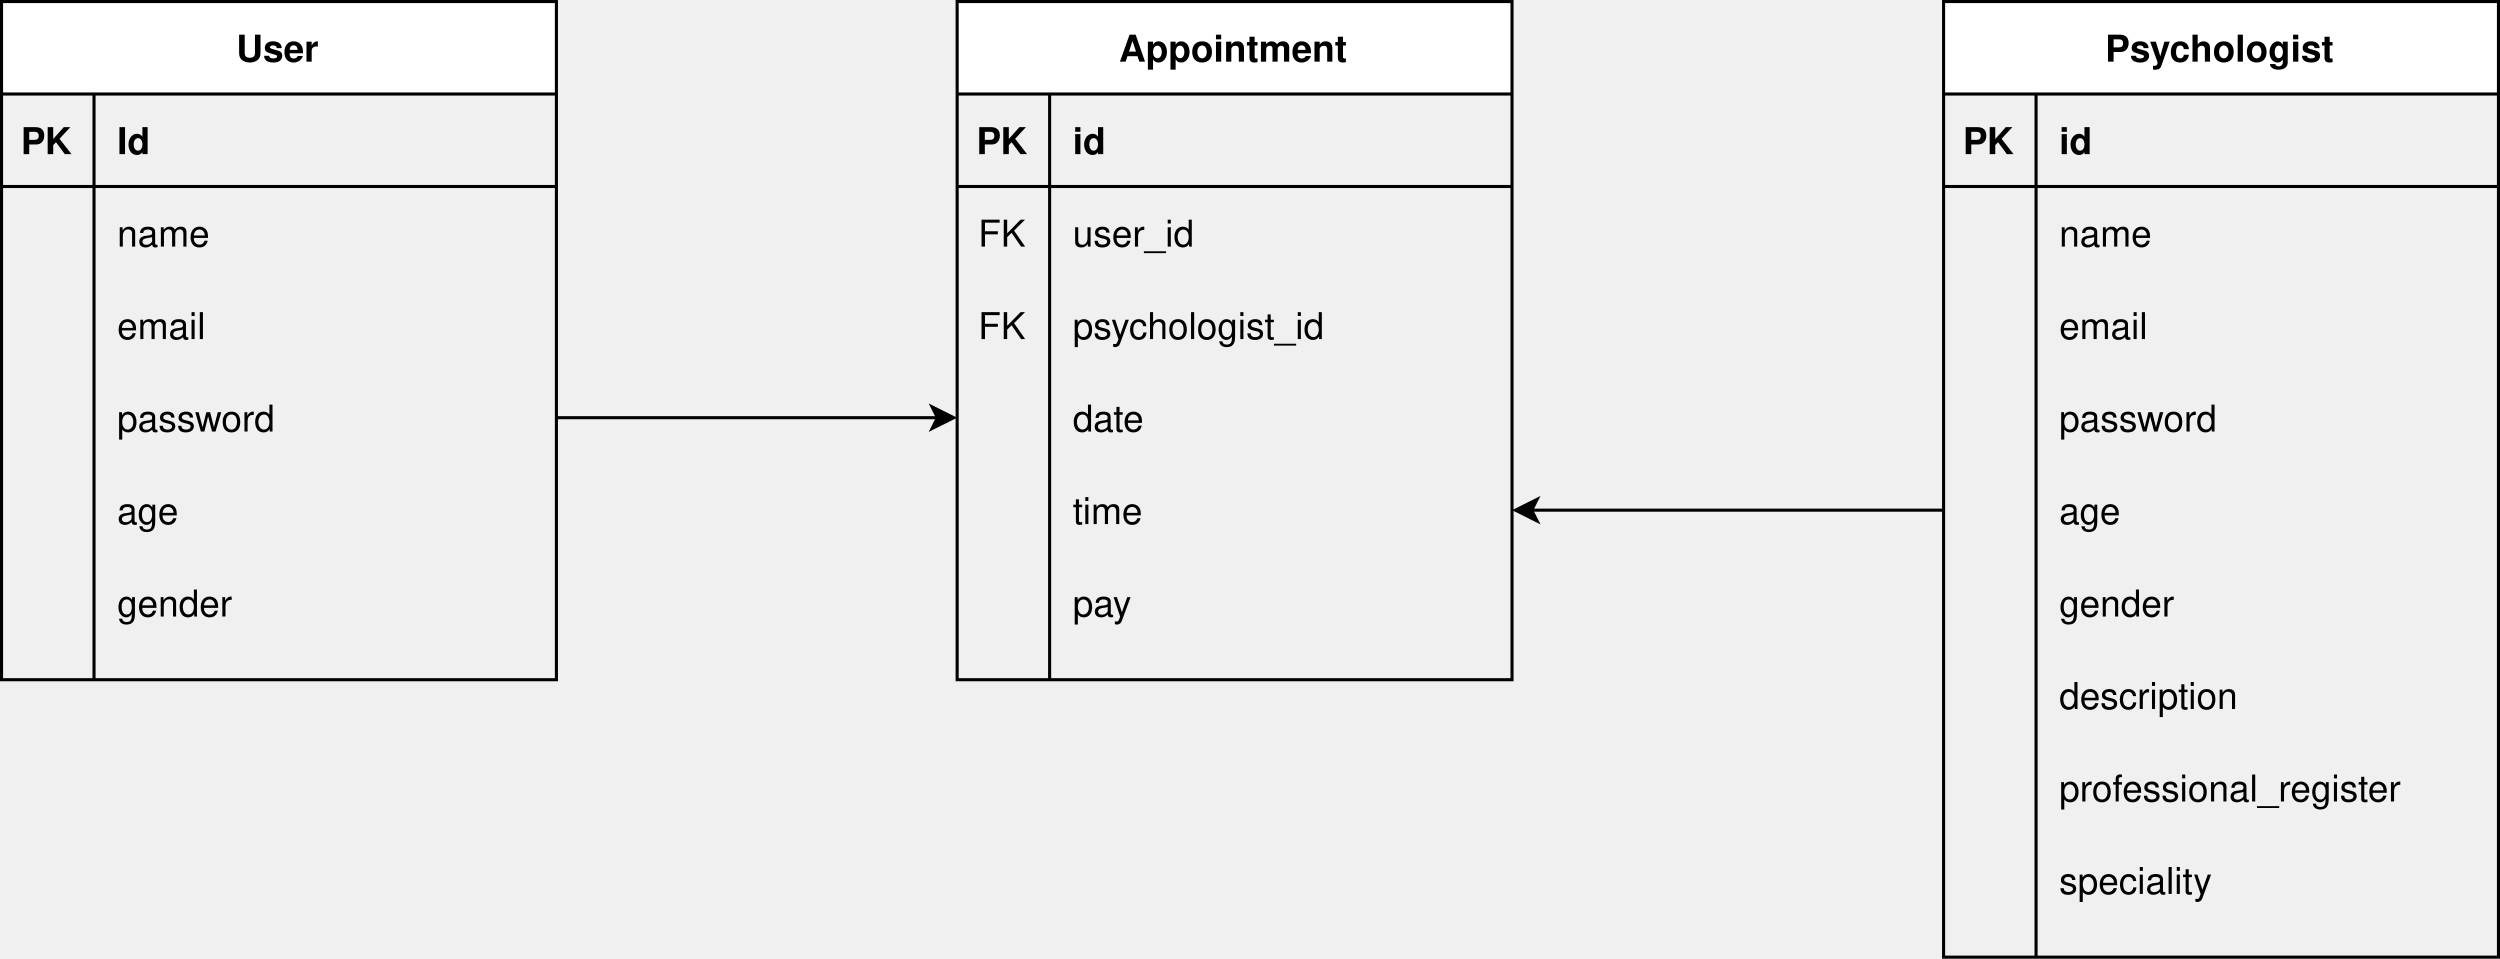
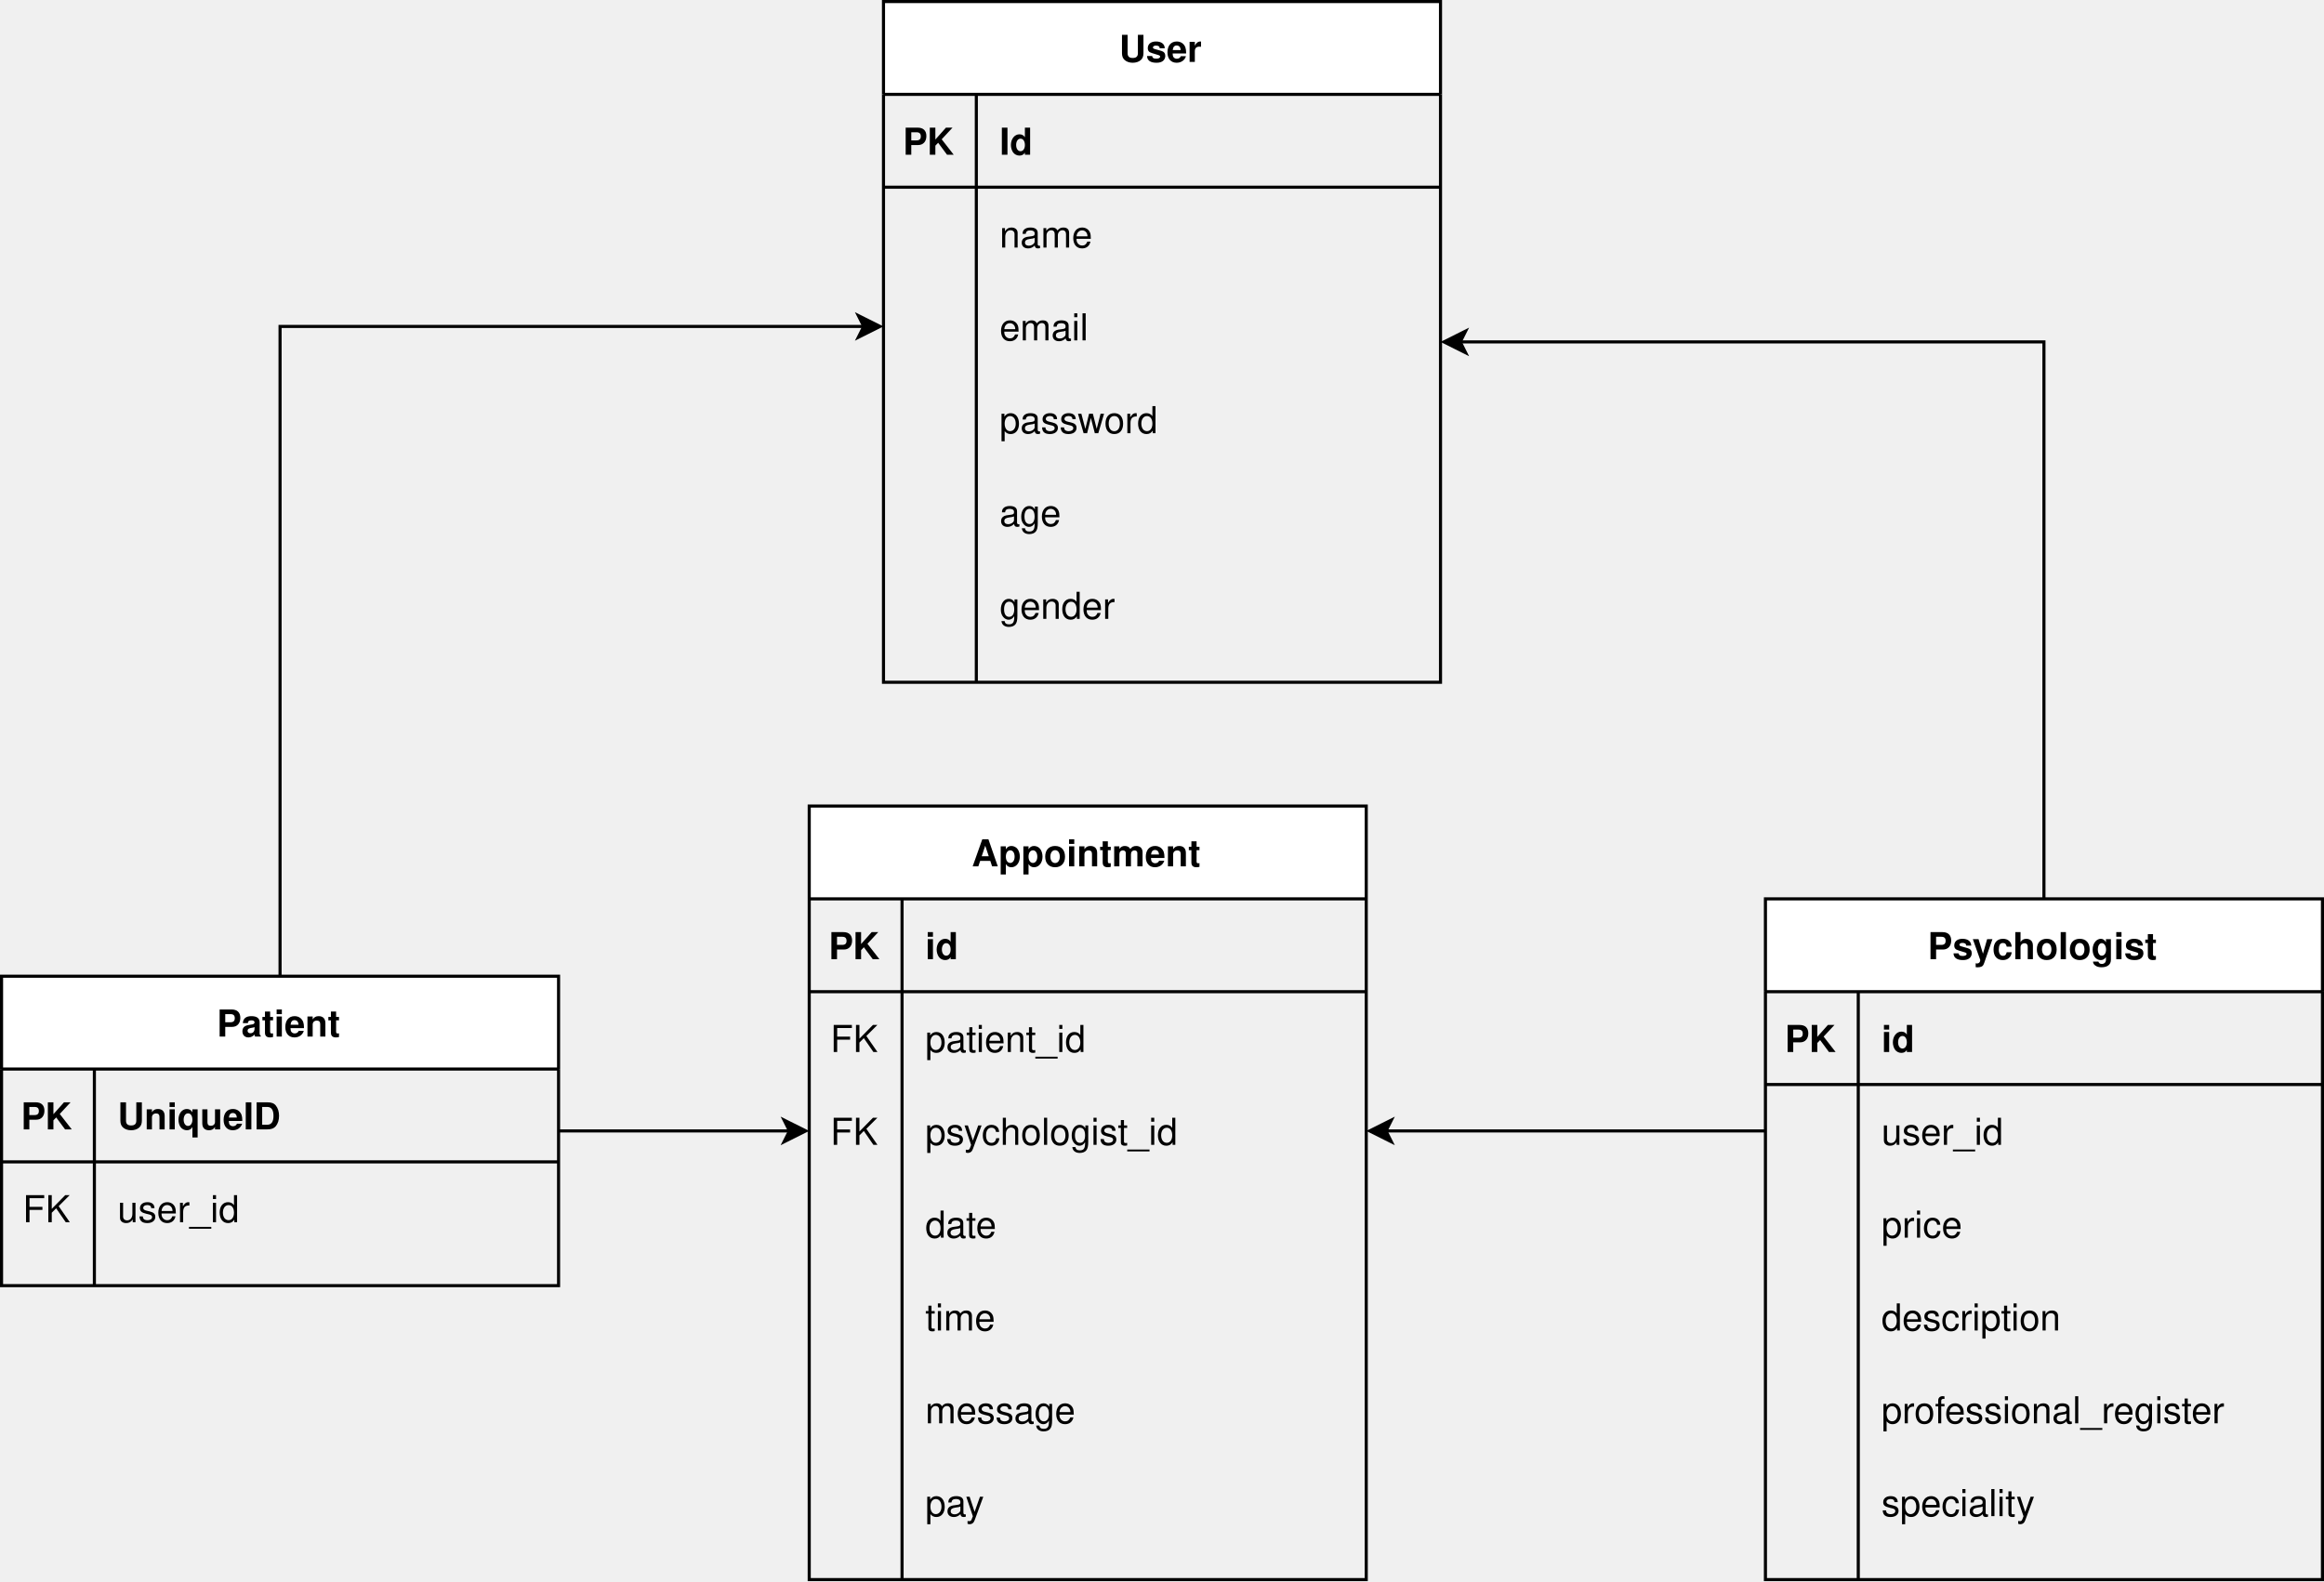
- <svg xmlns="http://www.w3.org/2000/svg" version="1.1" width="811px" height="311px" viewBox="-0.5 -0.5 811 311" content="&lt;mxfile host=&quot;app.diagrams.net&quot; modified=&quot;2021-08-06T04:29:39.305Z&quot; agent=&quot;5.0 (Windows)&quot; etag=&quot;AM9D5xJvqRfguxhMl-sj&quot; version=&quot;14.8.4&quot; type=&quot;device&quot;&gt;&lt;diagram id=&quot;hqQDgNUDAssg7U1no7y0&quot; name=&quot;Page-1&quot;&gt;7Z1rb6M4FIZ/TT7uKOHW9OMm7cxeuqtququ9fKk84IBXgJFxmmR+/dpg5+ZJC0OIHRepUuMTcOG85mn6HtsdufNs/YmAIvkNRzAdOeNoPXLvRo4zCQKHfeORTR25mY7rQExQVIf2Ak/oKxRnyugSRbAUsTpEMU4pKg6DIc5zGNKDGCAErw4PW+A0OggUIIZK4CkEqRr9C0U0qaNTf7yL/wRRnMifPBmLdzIgDxaBMgERXu2F3PuROycY0/pVtp7DlCfvMC8fT7y7vTACc9rkhOntL+Hz8yP+mv+bxeH45XcvXv0genkB6VLc8J8lJOKC6UZmgV17wV9S8IWHZiUFhAqx3DELsPRTgHJ2qns3qdppCooSVYfXkQSl0QPY4CWVHcnWbIHWMPpca8WPZbI9sM54k3e+YJ0/iYvhb4MUxTl7HbI75z9xRmDJruUBlFQcoeZG3igkFK73QiJXnyDOICUbdsj6cACKcSuH7Wo3CCYyluwNgK3cQAy8eNvzThv2QsjTQipHkeqkTOzGKQLpZ/ZAgDyuFDsUhGc1Irj4A5AYUhEoMOL5vH9hSdumHqXpHKeY65rjnPdEcSHeTOFCnvsFU4ozKZ9Ix7bTKhX+jH2x5MzHH/yRzy53ztqTXZt98cMJneO8pISNJt4HZKKuIBf2G6K+OqTfVlpI6zaU1u1LWVdR9vHXdtpW7AM7bVvLNj6S7fiRwyydi7TCV4KiCObN9XAa67EngHvJ/HtK/n+ONOdfIq4+dlYWIER5/FCfGRwJ5F9KoPXpB8a/pGD+VaDwWNMrQGGgG4VBR2XP/iDCCMn+OnLQbyyGLg7eKMnPQQZNJ+FFJDGFfNOBfP2Q71Y3+W7tJd+0sRi6yCf/2NvLPswASi1mX3NRTGHfRDUrBvidBX4TRzf9Jl3dDYPxN2muhzb+qRZEAcpyhYnxfwhfRhhjGKh6FQMDz8NAXzsDu9oaJjPQa6yHNgaq3gOvDVmMv+aaGIM/1aIY8Hce/DUtcPWnbVdvw2T83TTWQxv+VAMihnn0SjHYAgI2l8UUAjqqU/FYbsKEpThGjBCnxHpHlfvA+77SvTvpTbTrcC701+63o/t6ivdSSlur9+abF45qXiDjbYtz1u+vz8ZwBhujLyBqL+E7FtsYjvk2hqPaGJZX8VuIYgz/Bh+jL/5pL+Q7FvsYjvk+hqP6GLaX8luoYgoAZccDAM8OQP3FfLer3WEwAd3meugioKs6Eu+gmN9CGGMgqBoXAwTPBEHt1Xy3q8VhMgTdxnpog6DqQthdzW+hiTH867raY+DfSf5pL+e7XS0Ok/kXNNZDG/9UF8L6cn4LWYxBYNdlHwMCTyFwu4JfGwLlPAQrEXjbWA9ty7pVGyKCZUhQQRHObeZgc21M4aCnehYDB8/EQU87B7v6HAZzcDtwDeag6kQUBC9gWTIMgvSZQD5z0OpPhi1UMoaIwyYXvRHxRjsRLd7nwjN/owtP9SbKAoYsy4hubMbg9W144ak+xo9FBZmM3+sprd7RdHdXAtCYneq86zA19E9395pvwmDKdHf58Fs63d0z39bwVVvjXU13byGRKb/E/MHd6AuI2qe7+6q58VE3EM+4aZ359oav2hvLEpJn86F4GV2MgeBgaPQFQe1z3n3Vz7AJguY7Gr7qaBR7y8Ith+H12Rr+sJFnXzDUP//dt3gvT9/8zTwD1aKIALV57mcLUUwBYDCsAO8NgNrnvgcWLwEPzF8CHqifximyegl4C1GMAeCwBLw3AGqf/B5YvAY8MH8NeKB+AC+AzYX9FpoYwz/1iYBRDGWRiHEjwTGfn3a/i84IXuYRjERGd8c84EoKPrL/g5RuRMUfLClmoYRm6eiNenuJlySEr1yv3CyaX+SrCSYwBRS9wIPuv5U+ceojJ+qeMEflfEduCyy7oBXjxVlHImwvo4Murg5dmBxk8/d+4x/e2QdfNu/WEmRVayNa36+nXC9H5a/Mtz5bnE/4E88Na+7+G2Qt5+5/arr3/wM=&lt;/diagram&gt;&lt;/mxfile&gt;">
+ <svg xmlns="http://www.w3.org/2000/svg" version="1.1" width="751px" height="511px" viewBox="-0.5 -0.5 751 511" content="&lt;mxfile host=&quot;app.diagrams.net&quot; modified=&quot;2021-08-07T00:46:29.274Z&quot; agent=&quot;5.0 (Windows)&quot; etag=&quot;QltWpTQKHLBDP0qioeiA&quot; version=&quot;14.9.4&quot; type=&quot;device&quot;&gt;&lt;diagram id=&quot;hqQDgNUDAssg7U1no7y0&quot; name=&quot;Page-1&quot;&gt;7V1tc9o4EP41fLwO4JeQjw1J38LdME061/ZLRrWFUcdYPlkE6K8/CVs2IAMGbCQ7nslM0NoS0j7Sg7S7XneM4Wz5kYBw+jd2od/pd91lx7jv9Ps92+6zf1yyiiU3g24s8AhyY9GG4An9gUlNIZ0jF0aJLBZRjH2Kwm2hg4MAOnRLBgjBi+3bJth3twQh8KAkeHKAL0v/RS6dxtKB1c3knyDypuKbe93kygyImxNBNAUuXmyIjIeOMSQY0/jTbDmEPlfetl4+7LmadozAgBapMLj94ry8jPGf4OfMc7qv/5je4q+klVfgz5MBf4sgSTpMV0ILrO8h/0jBLy66iyggNAHL6DIBUz8FKGBVjfveuuz7IIzQ+vZYMkW+OwIrPKeiIVG6m6AldL/GWPF7GWwj1hgv8sYnrPGnpDP8MvCRF7DPDhs5/8Y7AiPWlxGIaHKHrBsxUEgoXG6IEl19hHgGKVmxW5KrhmnFVVaiHBcX2Szoibk83ZgBKd4gmXle2nQGDvuQ4HMCVn0Jq704sZFTBPyvbEWAwFtDto0IV6tLcPgMiAdpIggx4gp9eGVaS3WPfH+IfcyBDXDAW6I4TC76cCLq/sKU4pnAL1FH2uhaFdYd+2PKGXbfWR2LdXfIyr2szP747YQOcRBRwqYTbwMyVBeQI5uD6sE5fRxqAW23GLRGVcgaErLjx9OwXZMfyLA9GbbuDmy7aw4zdU78NX9NkevCoDge/cJ4bABgXFP/pqT/z65i/QuOi++9i0LgoMAbxTXtHYCsawG07OxdMNY1AbNqQYW7mNaACm3VVGhfiGzpCxG6SLR3IQ9ahcFQxYM3kvIDMIO6M+FVINGF+QYt81XDfLeqme+2ucw3KAyGKuYT5oYN7cMZQH6Dua84KLpwX0+2VrTkVwr59fqq2a93qXVDY/rrFcdDGf/JJogQRNECE+0PwtcBRhsOlG0VLQeWw4GWcg681KyhMweahfFQxoGy7YE7hxpMf8Ux0Yb+ZBNFS3/l0N9AOf1datvQmf5uCuOhjP5kA4QHA/eAN7gBDFgcFgUM+Dx6/P1l9fgMnl7f33waRz+fDDeFaQMP6HpQuIIYc0yxhwPgP2TSO4LnDEk30Wh2zwivoeCT+zekdJW49MGcYiaa0pmfXGVqJKvvm4UfvLF3lijeL8WaWZdWorRE9Ht2Jyv92LiSVeIFUSceHx/UBiC53vwIz4kDD+ArjrVUMPxBupRBJ9AHFL1ud6R8x75sfBpHK2fKVo2HGOnvW39vKBrDFutJuOz76sMx6mGNUh+PkU7v+gRkCCibGpGhv0GqLxukkPamqDJjMupnmjIu9WC9lbPZ6YSoPCzDlLcoihdjeWezdN7qy4amvNeYR5C86E+J18FFl8PZxcukIRQoQVaYFbWIz8jH9tL9vjoKPALHgamshALz+yNvyUOCnBrb58tERRcCbN2TlRHgVWM08sGtr3/ynLUWz2V9GDDHP+nCyCEopAgHb4sH92Gjy1k459fqTfJgBWdh9XEapmybqgsPHsUjnbgaH4blPUZI8ARGEeI+rRcCudek0X7LE1DShhHbZ7YqY0TloRtmgx/bMvV/bsuUo6KiEDpMy4iumkyD9Xt+y5SDnN6Ha5KZ8bHuw+oNufoNUSVht/5tUVe/VRlo9fBsqXf1m8UfKtLF1S8mTUNd/enU1ffXy5IN6/r7tUp09Z8AkS6/YlZr3qiKEJW7+i3ZuvFBNSGWmIRBf/uGlWPfABSxcTXb338CNNrwYGvUqIoHledjsGSbRpN4UH+rhiVbNcKNsPiGk2H9TBtWm5umKjJUn5/BanB6Gkv//DS2bKVwAa1x8FOZoOhCgHYb/FQZASp3+tv1DX46ioetf3IGW96NU9To3IQngKJL9OfFgTENIcBzoj9jTtTDx58P7qW/bvWK/oznsj7RnznxMzMYRbXOUFMmLtpsAtsMNVVtAtOXgqjbBDY4RY2tf4oaWzZChKDJAU4nYKIN/xkSHnXIT9PZyE6T5qo5lJ/mnHQ04onWo+lohPV3JwmOjHrhBDVJ1TGn+Wy22OKhRhGNI1aYaCIeUlJrZ2ak3Th/UyPyLymaLN3TJksuJkdnQv7AT5oIF+B+0Z4zfXVVC8+BHNqq0JHDpsZxmMDeH8R6RZEeOR0cSRjV3SY2EWR1bOuYvr+t/MVUi3NB5TGkZz3td/BYcM0Q0tzu1fr1Xefg0Vd2LMg3CUj6/xag/+bw873uR4PiUaQlwqSLtbiNnaqIEK8ZQprbvTpHTp0Dx55Nuio+lC2QtU8WVSIq1dMfK2av9Y2PytnLkY2H/wE=&lt;/diagram&gt;&lt;/mxfile&gt;">
  <defs>
-     <clipPath id="mx-clip-0-30-30-30-0">
-       <rect x="0" y="30" width="30" height="30" />
-     </clipPath>
-     <clipPath id="mx-clip-36-30-144-30-0">
-       <rect x="36" y="30" width="144" height="30" />
-     </clipPath>
-     <clipPath id="mx-clip-36-60-144-30-0">
-       <rect x="36" y="60" width="144" height="30" />
-     </clipPath>
-     <clipPath id="mx-clip-36-90-144-30-0">
-       <rect x="36" y="90" width="144" height="30" />
-     </clipPath>
-     <clipPath id="mx-clip-36-120-144-30-0">
-       <rect x="36" y="120" width="144" height="30" />
-     </clipPath>
-     <clipPath id="mx-clip-36-150-144-30-0">
-       <rect x="36" y="150" width="144" height="30" />
-     </clipPath>
-     <clipPath id="mx-clip-36-180-144-30-0">
-       <rect x="36" y="180" width="144" height="30" />
-     </clipPath>
-     <clipPath id="mx-clip-630-30-30-30-0">
-       <rect x="630" y="30" width="30" height="30" />
-     </clipPath>
-     <clipPath id="mx-clip-666-30-144-30-0">
-       <rect x="666" y="30" width="144" height="30" />
-     </clipPath>
-     <clipPath id="mx-clip-666-60-144-30-0">
-       <rect x="666" y="60" width="144" height="30" />
-     </clipPath>
-     <clipPath id="mx-clip-666-90-144-30-0">
-       <rect x="666" y="90" width="144" height="30" />
-     </clipPath>
-     <clipPath id="mx-clip-666-120-144-30-0">
-       <rect x="666" y="120" width="144" height="30" />
-     </clipPath>
-     <clipPath id="mx-clip-666-150-144-30-0">
-       <rect x="666" y="150" width="144" height="30" />
-     </clipPath>
-     <clipPath id="mx-clip-666-180-144-30-0">
-       <rect x="666" y="180" width="144" height="30" />
-     </clipPath>
-     <clipPath id="mx-clip-666-210-144-30-0">
-       <rect x="666" y="210" width="144" height="30" />
-     </clipPath>
-     <clipPath id="mx-clip-666-240-144-30-0">
-       <rect x="666" y="240" width="144" height="30" />
-     </clipPath>
-     <clipPath id="mx-clip-666-270-144-30-0">
-       <rect x="666" y="270" width="144" height="30" />
-     </clipPath>
-     <clipPath id="mx-clip-310-30-30-30-0">
-       <rect x="310" y="30" width="30" height="30" />
-     </clipPath>
-     <clipPath id="mx-clip-346-30-144-30-0">
-       <rect x="346" y="30" width="144" height="30" />
-     </clipPath>
-     <clipPath id="mx-clip-310-60-30-30-0">
-       <rect x="310" y="60" width="30" height="30" />
-     </clipPath>
-     <clipPath id="mx-clip-346-60-144-30-0">
-       <rect x="346" y="60" width="144" height="30" />
-     </clipPath>
-     <clipPath id="mx-clip-310-90-30-30-0">
-       <rect x="310" y="90" width="30" height="30" />
-     </clipPath>
-     <clipPath id="mx-clip-346-90-144-30-0">
-       <rect x="346" y="90" width="144" height="30" />
-     </clipPath>
-     <clipPath id="mx-clip-346-120-144-30-0">
-       <rect x="346" y="120" width="144" height="30" />
-     </clipPath>
-     <clipPath id="mx-clip-346-150-144-30-0">
-       <rect x="346" y="150" width="144" height="30" />
-     </clipPath>
-     <clipPath id="mx-clip-346-180-144-30-0">
-       <rect x="346" y="180" width="144" height="30" />
+     <clipPath id="mx-clip-285-30-30-30-0">
+       <rect x="285" y="30" width="30" height="30" />
+     </clipPath>
+     <clipPath id="mx-clip-321-30-144-30-0">
+       <rect x="321" y="30" width="144" height="30" />
+     </clipPath>
+     <clipPath id="mx-clip-321-60-144-30-0">
+       <rect x="321" y="60" width="144" height="30" />
+     </clipPath>
+     <clipPath id="mx-clip-321-90-144-30-0">
+       <rect x="321" y="90" width="144" height="30" />
+     </clipPath>
+     <clipPath id="mx-clip-321-120-144-30-0">
+       <rect x="321" y="120" width="144" height="30" />
+     </clipPath>
+     <clipPath id="mx-clip-321-150-144-30-0">
+       <rect x="321" y="150" width="144" height="30" />
+     </clipPath>
+     <clipPath id="mx-clip-321-180-144-30-0">
+       <rect x="321" y="180" width="144" height="30" />
+     </clipPath>
+     <clipPath id="mx-clip-570-320-30-30-0">
+       <rect x="570" y="320" width="30" height="30" />
+     </clipPath>
+     <clipPath id="mx-clip-606-320-144-30-0">
+       <rect x="606" y="320" width="144" height="30" />
+     </clipPath>
+     <clipPath id="mx-clip-606-350-144-30-0">
+       <rect x="606" y="350" width="144" height="30" />
+     </clipPath>
+     <clipPath id="mx-clip-606-380-144-30-0">
+       <rect x="606" y="380" width="144" height="30" />
+     </clipPath>
+     <clipPath id="mx-clip-606-410-144-30-0">
+       <rect x="606" y="410" width="144" height="30" />
+     </clipPath>
+     <clipPath id="mx-clip-606-440-144-30-0">
+       <rect x="606" y="440" width="144" height="30" />
+     </clipPath>
+     <clipPath id="mx-clip-606-470-144-30-0">
+       <rect x="606" y="470" width="144" height="30" />
+     </clipPath>
+     <clipPath id="mx-clip-261-290-30-30-0">
+       <rect x="261" y="290" width="30" height="30" />
+     </clipPath>
+     <clipPath id="mx-clip-297-290-144-30-0">
+       <rect x="297" y="290" width="144" height="30" />
+     </clipPath>
+     <clipPath id="mx-clip-261-320-30-30-0">
+       <rect x="261" y="320" width="30" height="30" />
+     </clipPath>
+     <clipPath id="mx-clip-297-320-144-30-0">
+       <rect x="297" y="320" width="144" height="30" />
+     </clipPath>
+     <clipPath id="mx-clip-261-350-30-30-0">
+       <rect x="261" y="350" width="30" height="30" />
+     </clipPath>
+     <clipPath id="mx-clip-297-350-144-30-0">
+       <rect x="297" y="350" width="144" height="30" />
+     </clipPath>
+     <clipPath id="mx-clip-297-380-144-30-0">
+       <rect x="297" y="380" width="144" height="30" />
+     </clipPath>
+     <clipPath id="mx-clip-297-410-144-30-0">
+       <rect x="297" y="410" width="144" height="30" />
+     </clipPath>
+     <clipPath id="mx-clip-297-440-144-30-0">
+       <rect x="297" y="440" width="144" height="30" />
+     </clipPath>
+     <clipPath id="mx-clip-297-470-144-30-0">
+       <rect x="297" y="470" width="144" height="30" />
+     </clipPath>
+     <clipPath id="mx-clip-0-345-30-30-0">
+       <rect x="0" y="345" width="30" height="30" />
+     </clipPath>
+     <clipPath id="mx-clip-36-345-144-30-0">
+       <rect x="36" y="345" width="144" height="30" />
+     </clipPath>
+     <clipPath id="mx-clip-0-375-30-30-0">
+       <rect x="0" y="375" width="30" height="30" />
+     </clipPath>
+     <clipPath id="mx-clip-36-375-144-30-0">
+       <rect x="36" y="375" width="144" height="30" />
    </clipPath>
  </defs>
  <g>
-     <path d="M 0 30 L 0 0 L 180 0 L 180 30" fill="#ffffff" stroke="#000000" stroke-miterlimit="10" pointer-events="all" />
-     <path d="M 0 30 L 0 220 L 180 220 L 180 30" fill="none" stroke="#000000" stroke-miterlimit="10" pointer-events="none" />
-     <path d="M 0 30 L 180 30" fill="none" stroke="#000000" stroke-miterlimit="10" pointer-events="none" />
-     <path d="M 30 30 L 30 220" fill="none" stroke="#000000" stroke-miterlimit="10" pointer-events="none" />
-     <g fill="#000000" font-family="Helvetica" font-weight="bold" pointer-events="none" text-anchor="middle" font-size="12px">
-       <text x="89.5" y="19.5">User</text>
-     </g>
-     <path d="M 0 30 M 180 30 M 180 60 L 0 60" fill="none" stroke="#000000" stroke-miterlimit="10" pointer-events="none" />
-     <path d="M 0 30 M 30 30 M 30 60 M 0 60" fill="none" stroke="#000000" stroke-miterlimit="10" pointer-events="none" />
-     <g fill="#000000" font-family="Helvetica" font-weight="bold" pointer-events="none" clip-path="url(#mx-clip-0-30-30-30-0)" text-anchor="middle" font-size="12px">
-       <text x="14.5" y="49.5">PK</text>
-     </g>
-     <path d="M 30 30 M 180 30 M 180 60 M 30 60" fill="none" stroke="#000000" stroke-miterlimit="10" pointer-events="none" />
-     <g fill="#000000" font-family="Helvetica" font-weight="bold" text-decoration="underline" pointer-events="none" clip-path="url(#mx-clip-36-30-144-30-0)" font-size="12px">
-       <text x="37.5" y="49.5">Id</text>
-     </g>
-     <path d="M 0 60 M 180 60 M 180 90 M 0 90" fill="none" stroke="#000000" stroke-miterlimit="10" pointer-events="none" />
-     <path d="M 0 60 M 30 60 M 30 90 M 0 90" fill="none" stroke="#000000" stroke-miterlimit="10" pointer-events="none" />
-     <path d="M 30 60 M 180 60 M 180 90 M 30 90" fill="none" stroke="#000000" stroke-miterlimit="10" pointer-events="none" />
-     <g fill="#000000" font-family="Helvetica" pointer-events="none" clip-path="url(#mx-clip-36-60-144-30-0)" font-size="12px">
-       <text x="37.5" y="79.5">name</text>
-     </g>
-     <path d="M 0 90 M 180 90 M 180 120 M 0 120" fill="none" stroke="#000000" stroke-miterlimit="10" pointer-events="none" />
-     <path d="M 0 90 M 30 90 M 30 120 M 0 120" fill="none" stroke="#000000" stroke-miterlimit="10" pointer-events="none" />
-     <path d="M 30 90 M 180 90 M 180 120 M 30 120" fill="none" stroke="#000000" stroke-miterlimit="10" pointer-events="none" />
-     <g fill="#000000" font-family="Helvetica" pointer-events="none" clip-path="url(#mx-clip-36-90-144-30-0)" font-size="12px">
-       <text x="37.5" y="109.5">email</text>
-     </g>
-     <path d="M 0 120 M 180 120 M 180 150 M 0 150" fill="none" stroke="#000000" stroke-miterlimit="10" pointer-events="none" />
-     <path d="M 0 120 M 30 120 M 30 150 M 0 150" fill="none" stroke="#000000" stroke-miterlimit="10" pointer-events="none" />
-     <path d="M 30 120 M 180 120 M 180 150 M 30 150" fill="none" stroke="#000000" stroke-miterlimit="10" pointer-events="none" />
-     <g fill="#000000" font-family="Helvetica" pointer-events="none" clip-path="url(#mx-clip-36-120-144-30-0)" font-size="12px">
-       <text x="37.5" y="139.5">password</text>
-     </g>
-     <path d="M 0 150 M 180 150 M 180 180 M 0 180" fill="none" stroke="#000000" stroke-miterlimit="10" pointer-events="none" />
-     <path d="M 0 150 M 30 150 M 30 180 M 0 180" fill="none" stroke="#000000" stroke-miterlimit="10" pointer-events="none" />
-     <path d="M 30 150 M 180 150 M 180 180 M 30 180" fill="none" stroke="#000000" stroke-miterlimit="10" pointer-events="none" />
-     <g fill="#000000" font-family="Helvetica" pointer-events="none" clip-path="url(#mx-clip-36-150-144-30-0)" font-size="12px">
-       <text x="37.5" y="169.5">age</text>
-     </g>
-     <path d="M 0 180 M 180 180 M 180 210 M 0 210" fill="none" stroke="#000000" stroke-miterlimit="10" pointer-events="none" />
-     <path d="M 0 180 M 30 180 M 30 210 M 0 210" fill="none" stroke="#000000" stroke-miterlimit="10" pointer-events="none" />
-     <path d="M 30 180 M 180 180 M 180 210 M 30 210" fill="none" stroke="#000000" stroke-miterlimit="10" pointer-events="none" />
-     <g fill="#000000" font-family="Helvetica" pointer-events="none" clip-path="url(#mx-clip-36-180-144-30-0)" font-size="12px">
-       <text x="37.5" y="199.5">gender</text>
-     </g>
-     <path d="M 630 30 L 630 0 L 810 0 L 810 30" fill="#ffffff" stroke="#000000" stroke-miterlimit="10" pointer-events="none" />
-     <path d="M 630 30 L 630 310 L 810 310 L 810 30" fill="none" stroke="#000000" stroke-miterlimit="10" pointer-events="none" />
-     <path d="M 630 30 L 810 30" fill="none" stroke="#000000" stroke-miterlimit="10" pointer-events="none" />
-     <path d="M 660 30 L 660 310" fill="none" stroke="#000000" stroke-miterlimit="10" pointer-events="none" />
-     <g fill="#000000" font-family="Helvetica" font-weight="bold" pointer-events="none" text-anchor="middle" font-size="12px">
-       <text x="719.5" y="19.5">Psychologist</text>
-     </g>
-     <path d="M 630 30 M 810 30 M 810 60 L 630 60" fill="none" stroke="#000000" stroke-miterlimit="10" pointer-events="none" />
-     <path d="M 630 30 M 660 30 M 660 60 M 630 60" fill="none" stroke="#000000" stroke-miterlimit="10" pointer-events="none" />
-     <g fill="#000000" font-family="Helvetica" font-weight="bold" pointer-events="none" clip-path="url(#mx-clip-630-30-30-30-0)" text-anchor="middle" font-size="12px">
-       <text x="644.5" y="49.5">PK</text>
-     </g>
-     <path d="M 660 30 M 810 30 M 810 60 M 660 60" fill="none" stroke="#000000" stroke-miterlimit="10" pointer-events="none" />
-     <g fill="#000000" font-family="Helvetica" font-weight="bold" text-decoration="underline" pointer-events="none" clip-path="url(#mx-clip-666-30-144-30-0)" font-size="12px">
-       <text x="667.5" y="49.5">id</text>
-     </g>
-     <path d="M 630 60 M 810 60 M 810 90 M 630 90" fill="none" stroke="#000000" stroke-miterlimit="10" pointer-events="none" />
-     <path d="M 630 60 M 660 60 M 660 90 M 630 90" fill="none" stroke="#000000" stroke-miterlimit="10" pointer-events="none" />
-     <path d="M 660 60 M 810 60 M 810 90 M 660 90" fill="none" stroke="#000000" stroke-miterlimit="10" pointer-events="none" />
-     <g fill="#000000" font-family="Helvetica" pointer-events="none" clip-path="url(#mx-clip-666-60-144-30-0)" font-size="12px">
-       <text x="667.5" y="79.5">name</text>
-     </g>
-     <path d="M 630 90 M 810 90 M 810 120 M 630 120" fill="none" stroke="#000000" stroke-miterlimit="10" pointer-events="none" />
-     <path d="M 630 90 M 660 90 M 660 120 M 630 120" fill="none" stroke="#000000" stroke-miterlimit="10" pointer-events="none" />
-     <path d="M 660 90 M 810 90 M 810 120 M 660 120" fill="none" stroke="#000000" stroke-miterlimit="10" pointer-events="none" />
-     <g fill="#000000" font-family="Helvetica" pointer-events="none" clip-path="url(#mx-clip-666-90-144-30-0)" font-size="12px">
-       <text x="667.5" y="109.5">email</text>
-     </g>
-     <path d="M 630 120 M 810 120 M 810 150 M 630 150" fill="none" stroke="#000000" stroke-miterlimit="10" pointer-events="none" />
-     <path d="M 630 120 M 660 120 M 660 150 M 630 150" fill="none" stroke="#000000" stroke-miterlimit="10" pointer-events="none" />
-     <path d="M 660 120 M 810 120 M 810 150 M 660 150" fill="none" stroke="#000000" stroke-miterlimit="10" pointer-events="none" />
-     <g fill="#000000" font-family="Helvetica" pointer-events="none" clip-path="url(#mx-clip-666-120-144-30-0)" font-size="12px">
-       <text x="667.5" y="139.5">password</text>
-     </g>
-     <path d="M 630 150 M 810 150 M 810 180 M 630 180" fill="none" stroke="#000000" stroke-miterlimit="10" pointer-events="none" />
-     <path d="M 630 150 M 660 150 M 660 180 M 630 180" fill="none" stroke="#000000" stroke-miterlimit="10" pointer-events="none" />
-     <path d="M 660 150 M 810 150 M 810 180 M 660 180" fill="none" stroke="#000000" stroke-miterlimit="10" pointer-events="none" />
-     <g fill="#000000" font-family="Helvetica" pointer-events="none" clip-path="url(#mx-clip-666-150-144-30-0)" font-size="12px">
-       <text x="667.5" y="169.5">age</text>
-     </g>
-     <path d="M 630 180 M 810 180 M 810 210 M 630 210" fill="none" stroke="#000000" stroke-miterlimit="10" pointer-events="none" />
-     <path d="M 630 180 M 660 180 M 660 210 M 630 210" fill="none" stroke="#000000" stroke-miterlimit="10" pointer-events="none" />
-     <path d="M 660 180 M 810 180 M 810 210 M 660 210" fill="none" stroke="#000000" stroke-miterlimit="10" pointer-events="none" />
-     <g fill="#000000" font-family="Helvetica" pointer-events="none" clip-path="url(#mx-clip-666-180-144-30-0)" font-size="12px">
-       <text x="667.5" y="199.5">gender</text>
-     </g>
-     <path d="M 630 210 M 810 210 M 810 240 M 630 240" fill="none" stroke="#000000" stroke-miterlimit="10" pointer-events="none" />
-     <path d="M 630 210 M 660 210 M 660 240 M 630 240" fill="none" stroke="#000000" stroke-miterlimit="10" pointer-events="none" />
-     <path d="M 660 210 M 810 210 M 810 240 M 660 240" fill="none" stroke="#000000" stroke-miterlimit="10" pointer-events="none" />
-     <g fill="#000000" font-family="Helvetica" pointer-events="none" clip-path="url(#mx-clip-666-210-144-30-0)" font-size="12px">
-       <text x="667.5" y="229.5">description</text>
-     </g>
-     <path d="M 630 240 M 810 240 M 810 270 M 630 270" fill="none" stroke="#000000" stroke-miterlimit="10" pointer-events="none" />
-     <path d="M 630 240 M 660 240 M 660 270 M 630 270" fill="none" stroke="#000000" stroke-miterlimit="10" pointer-events="none" />
-     <path d="M 660 240 M 810 240 M 810 270 M 660 270" fill="none" stroke="#000000" stroke-miterlimit="10" pointer-events="none" />
-     <g fill="#000000" font-family="Helvetica" pointer-events="none" clip-path="url(#mx-clip-666-240-144-30-0)" font-size="12px">
-       <text x="667.5" y="259.5">professional_register</text>
-     </g>
-     <path d="M 630 270 M 810 270 M 810 300 M 630 300" fill="none" stroke="#000000" stroke-miterlimit="10" pointer-events="none" />
-     <path d="M 630 270 M 660 270 M 660 300 M 630 300" fill="none" stroke="#000000" stroke-miterlimit="10" pointer-events="none" />
-     <path d="M 660 270 M 810 270 M 810 300 M 660 300" fill="none" stroke="#000000" stroke-miterlimit="10" pointer-events="none" />
-     <g fill="#000000" font-family="Helvetica" pointer-events="none" clip-path="url(#mx-clip-666-270-144-30-0)" font-size="12px">
-       <text x="667.5" y="289.5">speciality</text>
-     </g>
-     <path d="M 310 30 L 310 0 L 490 0 L 490 30" fill="#ffffff" stroke="#000000" stroke-miterlimit="10" pointer-events="none" />
-     <path d="M 310 30 L 310 220 L 490 220 L 490 30" fill="none" stroke="#000000" stroke-miterlimit="10" pointer-events="none" />
-     <path d="M 310 30 L 490 30" fill="none" stroke="#000000" stroke-miterlimit="10" pointer-events="none" />
-     <path d="M 340 30 L 340 220" fill="none" stroke="#000000" stroke-miterlimit="10" pointer-events="none" />
-     <g fill="#000000" font-family="Helvetica" font-weight="bold" pointer-events="none" text-anchor="middle" font-size="12px">
-       <text x="399.5" y="19.5">Appointment</text>
-     </g>
-     <path d="M 310 30 M 490 30 M 490 60 L 310 60" fill="none" stroke="#000000" stroke-miterlimit="10" pointer-events="none" />
-     <path d="M 310 30 M 340 30 M 340 60 M 310 60" fill="none" stroke="#000000" stroke-miterlimit="10" pointer-events="none" />
-     <g fill="#000000" font-family="Helvetica" font-weight="bold" pointer-events="none" clip-path="url(#mx-clip-310-30-30-30-0)" text-anchor="middle" font-size="12px">
-       <text x="324.5" y="49.5">PK</text>
-     </g>
-     <path d="M 340 30 M 490 30 M 490 60 M 340 60" fill="none" stroke="#000000" stroke-miterlimit="10" pointer-events="none" />
-     <g fill="#000000" font-family="Helvetica" font-weight="bold" text-decoration="underline" pointer-events="none" clip-path="url(#mx-clip-346-30-144-30-0)" font-size="12px">
-       <text x="347.5" y="49.5">id</text>
-     </g>
-     <path d="M 310 60 M 490 60 M 490 90 M 310 90" fill="none" stroke="#000000" stroke-miterlimit="10" pointer-events="none" />
-     <path d="M 310 60 M 340 60 M 340 90 M 310 90" fill="none" stroke="#000000" stroke-miterlimit="10" pointer-events="none" />
-     <g fill="#000000" font-family="Helvetica" pointer-events="none" clip-path="url(#mx-clip-310-60-30-30-0)" text-anchor="middle" font-size="12px">
-       <text x="324.5" y="79.5">FK</text>
-     </g>
-     <path d="M 340 60 M 490 60 M 490 90 M 340 90" fill="none" stroke="#000000" stroke-miterlimit="10" pointer-events="none" />
-     <g fill="#000000" font-family="Helvetica" pointer-events="none" clip-path="url(#mx-clip-346-60-144-30-0)" font-size="12px">
-       <text x="347.5" y="79.5">user_id</text>
-     </g>
-     <path d="M 310 90 M 490 90 M 490 120 M 310 120" fill="none" stroke="#000000" stroke-miterlimit="10" pointer-events="none" />
-     <path d="M 310 90 M 340 90 M 340 120 M 310 120" fill="none" stroke="#000000" stroke-miterlimit="10" pointer-events="none" />
-     <g fill="#000000" font-family="Helvetica" pointer-events="none" clip-path="url(#mx-clip-310-90-30-30-0)" text-anchor="middle" font-size="12px">
-       <text x="324.5" y="109.5">FK</text>
-     </g>
-     <path d="M 340 90 M 490 90 M 490 120 M 340 120" fill="none" stroke="#000000" stroke-miterlimit="10" pointer-events="none" />
-     <g fill="#000000" font-family="Helvetica" pointer-events="none" clip-path="url(#mx-clip-346-90-144-30-0)" font-size="12px">
-       <text x="347.5" y="109.5">psychologist_id</text>
-     </g>
-     <path d="M 310 120 M 490 120 M 490 150 M 310 150" fill="none" stroke="#000000" stroke-miterlimit="10" pointer-events="none" />
-     <path d="M 310 120 M 340 120 M 340 150 M 310 150" fill="none" stroke="#000000" stroke-miterlimit="10" pointer-events="none" />
-     <path d="M 340 120 M 490 120 M 490 150 M 340 150" fill="none" stroke="#000000" stroke-miterlimit="10" pointer-events="none" />
-     <g fill="#000000" font-family="Helvetica" pointer-events="none" clip-path="url(#mx-clip-346-120-144-30-0)" font-size="12px">
-       <text x="347.5" y="139.5">date</text>
-     </g>
-     <path d="M 310 150 M 490 150 M 490 180 M 310 180" fill="none" stroke="#000000" stroke-miterlimit="10" pointer-events="none" />
-     <path d="M 310 150 M 340 150 M 340 180 M 310 180" fill="none" stroke="#000000" stroke-miterlimit="10" pointer-events="none" />
-     <path d="M 340 150 M 490 150 M 490 180 M 340 180" fill="none" stroke="#000000" stroke-miterlimit="10" pointer-events="none" />
-     <g fill="#000000" font-family="Helvetica" pointer-events="none" clip-path="url(#mx-clip-346-150-144-30-0)" font-size="12px">
-       <text x="347.5" y="169.5">time</text>
-     </g>
-     <path d="M 310 180 M 490 180 M 490 210 M 310 210" fill="none" stroke="#000000" stroke-miterlimit="10" pointer-events="none" />
-     <path d="M 310 180 M 340 180 M 340 210 M 310 210" fill="none" stroke="#000000" stroke-miterlimit="10" pointer-events="none" />
-     <path d="M 340 180 M 490 180 M 490 210 M 340 210" fill="none" stroke="#000000" stroke-miterlimit="10" pointer-events="none" />
-     <g fill="#000000" font-family="Helvetica" pointer-events="none" clip-path="url(#mx-clip-346-180-144-30-0)" font-size="12px">
-       <text x="347.5" y="199.5">pay</text>
-     </g>
-     <path d="M 180 135 L 303.63 135" fill="none" stroke="#000000" stroke-miterlimit="10" pointer-events="none" />
-     <path d="M 308.88 135 L 301.88 138.5 L 303.63 135 L 301.88 131.5 Z" fill="#000000" stroke="#000000" stroke-miterlimit="10" pointer-events="none" />
-     <path d="M 630 165 L 496.37 165" fill="none" stroke="#000000" stroke-miterlimit="10" pointer-events="none" />
-     <path d="M 491.12 165 L 498.12 161.5 L 496.37 165 L 498.12 168.5 Z" fill="#000000" stroke="#000000" stroke-miterlimit="10" pointer-events="none" />
+     <path d="M 285 30 L 285 0 L 465 0 L 465 30" fill="#ffffff" stroke="#000000" stroke-miterlimit="10" pointer-events="all" />
+     <path d="M 285 30 L 285 220 L 465 220 L 465 30" fill="none" stroke="#000000" stroke-miterlimit="10" pointer-events="none" />
+     <path d="M 285 30 L 465 30" fill="none" stroke="#000000" stroke-miterlimit="10" pointer-events="none" />
+     <path d="M 315 30 L 315 220" fill="none" stroke="#000000" stroke-miterlimit="10" pointer-events="none" />
+     <g fill="#000000" font-family="Helvetica" font-weight="bold" pointer-events="none" text-anchor="middle" font-size="12px">
+       <text x="374.5" y="19.5">User</text>
+     </g>
+     <path d="M 285 30 M 465 30 M 465 60 L 285 60" fill="none" stroke="#000000" stroke-miterlimit="10" pointer-events="none" />
+     <path d="M 285 30 M 315 30 M 315 60 M 285 60" fill="none" stroke="#000000" stroke-miterlimit="10" pointer-events="none" />
+     <g fill="#000000" font-family="Helvetica" font-weight="bold" pointer-events="none" clip-path="url(#mx-clip-285-30-30-30-0)" text-anchor="middle" font-size="12px">
+       <text x="299.5" y="49.5">PK</text>
+     </g>
+     <path d="M 315 30 M 465 30 M 465 60 M 315 60" fill="none" stroke="#000000" stroke-miterlimit="10" pointer-events="none" />
+     <g fill="#000000" font-family="Helvetica" font-weight="bold" text-decoration="underline" pointer-events="none" clip-path="url(#mx-clip-321-30-144-30-0)" font-size="12px">
+       <text x="322.5" y="49.5">Id</text>
+     </g>
+     <path d="M 285 60 M 465 60 M 465 90 M 285 90" fill="none" stroke="#000000" stroke-miterlimit="10" pointer-events="none" />
+     <path d="M 285 60 M 315 60 M 315 90 M 285 90" fill="none" stroke="#000000" stroke-miterlimit="10" pointer-events="none" />
+     <path d="M 315 60 M 465 60 M 465 90 M 315 90" fill="none" stroke="#000000" stroke-miterlimit="10" pointer-events="none" />
+     <g fill="#000000" font-family="Helvetica" pointer-events="none" clip-path="url(#mx-clip-321-60-144-30-0)" font-size="12px">
+       <text x="322.5" y="79.5">name</text>
+     </g>
+     <path d="M 285 90 M 465 90 M 465 120 M 285 120" fill="none" stroke="#000000" stroke-miterlimit="10" pointer-events="none" />
+     <path d="M 285 90 M 315 90 M 315 120 M 285 120" fill="none" stroke="#000000" stroke-miterlimit="10" pointer-events="none" />
+     <path d="M 315 90 M 465 90 M 465 120 M 315 120" fill="none" stroke="#000000" stroke-miterlimit="10" pointer-events="none" />
+     <g fill="#000000" font-family="Helvetica" pointer-events="none" clip-path="url(#mx-clip-321-90-144-30-0)" font-size="12px">
+       <text x="322.5" y="109.5">email</text>
+     </g>
+     <path d="M 285 120 M 465 120 M 465 150 M 285 150" fill="none" stroke="#000000" stroke-miterlimit="10" pointer-events="none" />
+     <path d="M 285 120 M 315 120 M 315 150 M 285 150" fill="none" stroke="#000000" stroke-miterlimit="10" pointer-events="none" />
+     <path d="M 315 120 M 465 120 M 465 150 M 315 150" fill="none" stroke="#000000" stroke-miterlimit="10" pointer-events="none" />
+     <g fill="#000000" font-family="Helvetica" pointer-events="none" clip-path="url(#mx-clip-321-120-144-30-0)" font-size="12px">
+       <text x="322.5" y="139.5">password</text>
+     </g>
+     <path d="M 285 150 M 465 150 M 465 180 M 285 180" fill="none" stroke="#000000" stroke-miterlimit="10" pointer-events="none" />
+     <path d="M 285 150 M 315 150 M 315 180 M 285 180" fill="none" stroke="#000000" stroke-miterlimit="10" pointer-events="none" />
+     <path d="M 315 150 M 465 150 M 465 180 M 315 180" fill="none" stroke="#000000" stroke-miterlimit="10" pointer-events="none" />
+     <g fill="#000000" font-family="Helvetica" pointer-events="none" clip-path="url(#mx-clip-321-150-144-30-0)" font-size="12px">
+       <text x="322.5" y="169.5">age</text>
+     </g>
+     <path d="M 285 180 M 465 180 M 465 210 M 285 210" fill="none" stroke="#000000" stroke-miterlimit="10" pointer-events="none" />
+     <path d="M 285 180 M 315 180 M 315 210 M 285 210" fill="none" stroke="#000000" stroke-miterlimit="10" pointer-events="none" />
+     <path d="M 315 180 M 465 180 M 465 210 M 315 210" fill="none" stroke="#000000" stroke-miterlimit="10" pointer-events="none" />
+     <g fill="#000000" font-family="Helvetica" pointer-events="none" clip-path="url(#mx-clip-321-180-144-30-0)" font-size="12px">
+       <text x="322.5" y="199.5">gender</text>
+     </g>
+     <path d="M 660 290 L 660 110 L 471.37 110" fill="none" stroke="#000000" stroke-miterlimit="10" pointer-events="none" />
+     <path d="M 466.12 110 L 473.12 106.5 L 471.37 110 L 473.12 113.5 Z" fill="#000000" stroke="#000000" stroke-miterlimit="10" pointer-events="none" />
+     <path d="M 570 320 L 570 290 L 750 290 L 750 320" fill="#ffffff" stroke="#000000" stroke-miterlimit="10" pointer-events="none" />
+     <path d="M 570 320 L 570 510 L 750 510 L 750 320" fill="none" stroke="#000000" stroke-miterlimit="10" pointer-events="none" />
+     <path d="M 570 320 L 750 320" fill="none" stroke="#000000" stroke-miterlimit="10" pointer-events="none" />
+     <path d="M 600 320 L 600 510" fill="none" stroke="#000000" stroke-miterlimit="10" pointer-events="none" />
+     <g fill="#000000" font-family="Helvetica" font-weight="bold" pointer-events="none" text-anchor="middle" font-size="12px">
+       <text x="659.5" y="309.5">Psychologist</text>
+     </g>
+     <path d="M 570 320 M 750 320 M 750 350 L 570 350" fill="none" stroke="#000000" stroke-miterlimit="10" pointer-events="none" />
+     <path d="M 570 320 M 600 320 M 600 350 M 570 350" fill="none" stroke="#000000" stroke-miterlimit="10" pointer-events="none" />
+     <g fill="#000000" font-family="Helvetica" font-weight="bold" pointer-events="none" clip-path="url(#mx-clip-570-320-30-30-0)" text-anchor="middle" font-size="12px">
+       <text x="584.5" y="339.5">PK</text>
+     </g>
+     <path d="M 600 320 M 750 320 M 750 350 M 600 350" fill="none" stroke="#000000" stroke-miterlimit="10" pointer-events="none" />
+     <g fill="#000000" font-family="Helvetica" font-weight="bold" text-decoration="underline" pointer-events="none" clip-path="url(#mx-clip-606-320-144-30-0)" font-size="12px">
+       <text x="607.5" y="339.5">id</text>
+     </g>
+     <path d="M 570 350 M 750 350 M 750 380 M 570 380" fill="none" stroke="#000000" stroke-miterlimit="10" pointer-events="none" />
+     <path d="M 570 350 M 600 350 M 600 380 M 570 380" fill="none" stroke="#000000" stroke-miterlimit="10" pointer-events="none" />
+     <path d="M 600 350 M 750 350 M 750 380 M 600 380" fill="none" stroke="#000000" stroke-miterlimit="10" pointer-events="none" />
+     <g fill="#000000" font-family="Helvetica" pointer-events="none" clip-path="url(#mx-clip-606-350-144-30-0)" font-size="12px">
+       <text x="607.5" y="369.5">user_id</text>
+     </g>
+     <path d="M 570 380 M 750 380 M 750 410 M 570 410" fill="none" stroke="#000000" stroke-miterlimit="10" pointer-events="none" />
+     <path d="M 570 380 M 600 380 M 600 410 M 570 410" fill="none" stroke="#000000" stroke-miterlimit="10" pointer-events="none" />
+     <path d="M 600 380 M 750 380 M 750 410 M 600 410" fill="none" stroke="#000000" stroke-miterlimit="10" pointer-events="none" />
+     <g fill="#000000" font-family="Helvetica" pointer-events="none" clip-path="url(#mx-clip-606-380-144-30-0)" font-size="12px">
+       <text x="607.5" y="399.5">price</text>
+     </g>
+     <path d="M 570 410 M 750 410 M 750 440 M 570 440" fill="none" stroke="#000000" stroke-miterlimit="10" pointer-events="none" />
+     <path d="M 570 410 M 600 410 M 600 440 M 570 440" fill="none" stroke="#000000" stroke-miterlimit="10" pointer-events="none" />
+     <path d="M 600 410 M 750 410 M 750 440 M 600 440" fill="none" stroke="#000000" stroke-miterlimit="10" pointer-events="none" />
+     <g fill="#000000" font-family="Helvetica" pointer-events="none" clip-path="url(#mx-clip-606-410-144-30-0)" font-size="12px">
+       <text x="607.5" y="429.5">description</text>
+     </g>
+     <path d="M 570 440 M 750 440 M 750 470 M 570 470" fill="none" stroke="#000000" stroke-miterlimit="10" pointer-events="none" />
+     <path d="M 570 440 M 600 440 M 600 470 M 570 470" fill="none" stroke="#000000" stroke-miterlimit="10" pointer-events="none" />
+     <path d="M 600 440 M 750 440 M 750 470 M 600 470" fill="none" stroke="#000000" stroke-miterlimit="10" pointer-events="none" />
+     <g fill="#000000" font-family="Helvetica" pointer-events="none" clip-path="url(#mx-clip-606-440-144-30-0)" font-size="12px">
+       <text x="607.5" y="459.5">professional_register</text>
+     </g>
+     <path d="M 570 470 M 750 470 M 750 500 M 570 500" fill="none" stroke="#000000" stroke-miterlimit="10" pointer-events="none" />
+     <path d="M 570 470 M 600 470 M 600 500 M 570 500" fill="none" stroke="#000000" stroke-miterlimit="10" pointer-events="none" />
+     <path d="M 600 470 M 750 470 M 750 500 M 600 500" fill="none" stroke="#000000" stroke-miterlimit="10" pointer-events="none" />
+     <g fill="#000000" font-family="Helvetica" pointer-events="none" clip-path="url(#mx-clip-606-470-144-30-0)" font-size="12px">
+       <text x="607.5" y="489.5">speciality</text>
+     </g>
+     <path d="M 261 290 L 261 260 L 441 260 L 441 290" fill="#ffffff" stroke="#000000" stroke-miterlimit="10" pointer-events="none" />
+     <path d="M 261 290 L 261 510 L 441 510 L 441 290" fill="none" stroke="#000000" stroke-miterlimit="10" pointer-events="none" />
+     <path d="M 261 290 L 441 290" fill="none" stroke="#000000" stroke-miterlimit="10" pointer-events="none" />
+     <path d="M 291 290 L 291 510" fill="none" stroke="#000000" stroke-miterlimit="10" pointer-events="none" />
+     <g fill="#000000" font-family="Helvetica" font-weight="bold" pointer-events="none" text-anchor="middle" font-size="12px">
+       <text x="350.5" y="279.5">Appointment</text>
+     </g>
+     <path d="M 261 290 M 441 290 M 441 320 L 261 320" fill="none" stroke="#000000" stroke-miterlimit="10" pointer-events="none" />
+     <path d="M 261 290 M 291 290 M 291 320 M 261 320" fill="none" stroke="#000000" stroke-miterlimit="10" pointer-events="none" />
+     <g fill="#000000" font-family="Helvetica" font-weight="bold" pointer-events="none" clip-path="url(#mx-clip-261-290-30-30-0)" text-anchor="middle" font-size="12px">
+       <text x="275.5" y="309.5">PK</text>
+     </g>
+     <path d="M 291 290 M 441 290 M 441 320 M 291 320" fill="none" stroke="#000000" stroke-miterlimit="10" pointer-events="none" />
+     <g fill="#000000" font-family="Helvetica" font-weight="bold" text-decoration="underline" pointer-events="none" clip-path="url(#mx-clip-297-290-144-30-0)" font-size="12px">
+       <text x="298.5" y="309.5">id</text>
+     </g>
+     <path d="M 261 320 M 441 320 M 441 350 M 261 350" fill="none" stroke="#000000" stroke-miterlimit="10" pointer-events="none" />
+     <path d="M 261 320 M 291 320 M 291 350 M 261 350" fill="none" stroke="#000000" stroke-miterlimit="10" pointer-events="none" />
+     <g fill="#000000" font-family="Helvetica" pointer-events="none" clip-path="url(#mx-clip-261-320-30-30-0)" text-anchor="middle" font-size="12px">
+       <text x="275.5" y="339.5">FK</text>
+     </g>
+     <path d="M 291 320 M 441 320 M 441 350 M 291 350" fill="none" stroke="#000000" stroke-miterlimit="10" pointer-events="none" />
+     <g fill="#000000" font-family="Helvetica" pointer-events="none" clip-path="url(#mx-clip-297-320-144-30-0)" font-size="12px">
+       <text x="298.5" y="339.5">patient_id</text>
+     </g>
+     <path d="M 261 350 M 441 350 M 441 380 M 261 380" fill="none" stroke="#000000" stroke-miterlimit="10" pointer-events="none" />
+     <path d="M 261 350 M 291 350 M 291 380 M 261 380" fill="none" stroke="#000000" stroke-miterlimit="10" pointer-events="none" />
+     <g fill="#000000" font-family="Helvetica" pointer-events="none" clip-path="url(#mx-clip-261-350-30-30-0)" text-anchor="middle" font-size="12px">
+       <text x="275.5" y="369.5">FK</text>
+     </g>
+     <path d="M 291 350 M 441 350 M 441 380 M 291 380" fill="none" stroke="#000000" stroke-miterlimit="10" pointer-events="none" />
+     <g fill="#000000" font-family="Helvetica" pointer-events="none" clip-path="url(#mx-clip-297-350-144-30-0)" font-size="12px">
+       <text x="298.5" y="369.5">psychologist_id</text>
+     </g>
+     <path d="M 261 380 M 441 380 M 441 410 M 261 410" fill="none" stroke="#000000" stroke-miterlimit="10" pointer-events="none" />
+     <path d="M 261 380 M 291 380 M 291 410 M 261 410" fill="none" stroke="#000000" stroke-miterlimit="10" pointer-events="none" />
+     <path d="M 291 380 M 441 380 M 441 410 M 291 410" fill="none" stroke="#000000" stroke-miterlimit="10" pointer-events="none" />
+     <g fill="#000000" font-family="Helvetica" pointer-events="none" clip-path="url(#mx-clip-297-380-144-30-0)" font-size="12px">
+       <text x="298.5" y="399.5">date</text>
+     </g>
+     <path d="M 261 410 M 441 410 M 441 440 M 261 440" fill="none" stroke="#000000" stroke-miterlimit="10" pointer-events="none" />
+     <path d="M 261 410 M 291 410 M 291 440 M 261 440" fill="none" stroke="#000000" stroke-miterlimit="10" pointer-events="none" />
+     <path d="M 291 410 M 441 410 M 441 440 M 291 440" fill="none" stroke="#000000" stroke-miterlimit="10" pointer-events="none" />
+     <g fill="#000000" font-family="Helvetica" pointer-events="none" clip-path="url(#mx-clip-297-410-144-30-0)" font-size="12px">
+       <text x="298.5" y="429.5">time</text>
+     </g>
+     <path d="M 261 440 M 441 440 M 441 470 M 261 470" fill="none" stroke="#000000" stroke-miterlimit="10" pointer-events="none" />
+     <path d="M 261 440 M 291 440 M 291 470 M 261 470" fill="none" stroke="#000000" stroke-miterlimit="10" pointer-events="none" />
+     <path d="M 291 440 M 441 440 M 441 470 M 291 470" fill="none" stroke="#000000" stroke-miterlimit="10" pointer-events="none" />
+     <g fill="#000000" font-family="Helvetica" pointer-events="none" clip-path="url(#mx-clip-297-440-144-30-0)" font-size="12px">
+       <text x="298.5" y="459.5">message</text>
+     </g>
+     <path d="M 261 470 M 441 470 M 441 500 M 261 500" fill="none" stroke="#000000" stroke-miterlimit="10" pointer-events="none" />
+     <path d="M 261 470 M 291 470 M 291 500 M 261 500" fill="none" stroke="#000000" stroke-miterlimit="10" pointer-events="none" />
+     <path d="M 291 470 M 441 470 M 441 500 M 291 500" fill="none" stroke="#000000" stroke-miterlimit="10" pointer-events="none" />
+     <g fill="#000000" font-family="Helvetica" pointer-events="none" clip-path="url(#mx-clip-297-470-144-30-0)" font-size="12px">
+       <text x="298.5" y="489.5">pay</text>
+     </g>
+     <path d="M 570 365 L 447.37 365" fill="none" stroke="#000000" stroke-miterlimit="10" pointer-events="none" />
+     <path d="M 442.12 365 L 449.12 361.5 L 447.37 365 L 449.12 368.5 Z" fill="#000000" stroke="#000000" stroke-miterlimit="10" pointer-events="none" />
+     <path d="M 180 365 L 254.63 365" fill="none" stroke="#000000" stroke-miterlimit="10" pointer-events="none" />
+     <path d="M 259.88 365 L 252.88 368.5 L 254.63 365 L 252.88 361.5 Z" fill="#000000" stroke="#000000" stroke-miterlimit="10" pointer-events="none" />
+     <path d="M 90 315 L 90 105 L 278.63 105" fill="none" stroke="#000000" stroke-miterlimit="10" pointer-events="none" />
+     <path d="M 283.88 105 L 276.88 108.5 L 278.63 105 L 276.88 101.5 Z" fill="#000000" stroke="#000000" stroke-miterlimit="10" pointer-events="none" />
+     <path d="M 0 345 L 0 315 L 180 315 L 180 345" fill="#ffffff" stroke="#000000" stroke-miterlimit="10" pointer-events="none" />
+     <path d="M 0 345 L 0 415 L 180 415 L 180 345" fill="none" stroke="#000000" stroke-miterlimit="10" pointer-events="none" />
+     <path d="M 0 345 L 180 345" fill="none" stroke="#000000" stroke-miterlimit="10" pointer-events="none" />
+     <path d="M 30 345 L 30 415" fill="none" stroke="#000000" stroke-miterlimit="10" pointer-events="none" />
+     <g fill="#000000" font-family="Helvetica" font-weight="bold" pointer-events="none" text-anchor="middle" font-size="12px">
+       <text x="89.5" y="334.5">Patient</text>
+     </g>
+     <path d="M 0 345 M 180 345 M 180 375 L 0 375" fill="none" stroke="#000000" stroke-miterlimit="10" pointer-events="none" />
+     <path d="M 0 345 M 30 345 M 30 375 M 0 375" fill="none" stroke="#000000" stroke-miterlimit="10" pointer-events="none" />
+     <g fill="#000000" font-family="Helvetica" font-weight="bold" pointer-events="none" clip-path="url(#mx-clip-0-345-30-30-0)" text-anchor="middle" font-size="12px">
+       <text x="14.5" y="364.5">PK</text>
+     </g>
+     <path d="M 30 345 M 180 345 M 180 375 M 30 375" fill="none" stroke="#000000" stroke-miterlimit="10" pointer-events="none" />
+     <g fill="#000000" font-family="Helvetica" font-weight="bold" text-decoration="underline" pointer-events="none" clip-path="url(#mx-clip-36-345-144-30-0)" font-size="12px">
+       <text x="37.5" y="364.5">UniqueID</text>
+     </g>
+     <path d="M 0 375 M 180 375 M 180 405 M 0 405" fill="none" stroke="#000000" stroke-miterlimit="10" pointer-events="none" />
+     <path d="M 0 375 M 30 375 M 30 405 M 0 405" fill="none" stroke="#000000" stroke-miterlimit="10" pointer-events="none" />
+     <g fill="#000000" font-family="Helvetica" pointer-events="none" clip-path="url(#mx-clip-0-375-30-30-0)" text-anchor="middle" font-size="12px">
+       <text x="14.5" y="394.5">FK</text>
+     </g>
+     <path d="M 30 375 M 180 375 M 180 405 M 30 405" fill="none" stroke="#000000" stroke-miterlimit="10" pointer-events="none" />
+     <g fill="#000000" font-family="Helvetica" pointer-events="none" clip-path="url(#mx-clip-36-375-144-30-0)" font-size="12px">
+       <text x="37.5" y="394.5">user_id</text>
+     </g>
  </g>
</svg>
